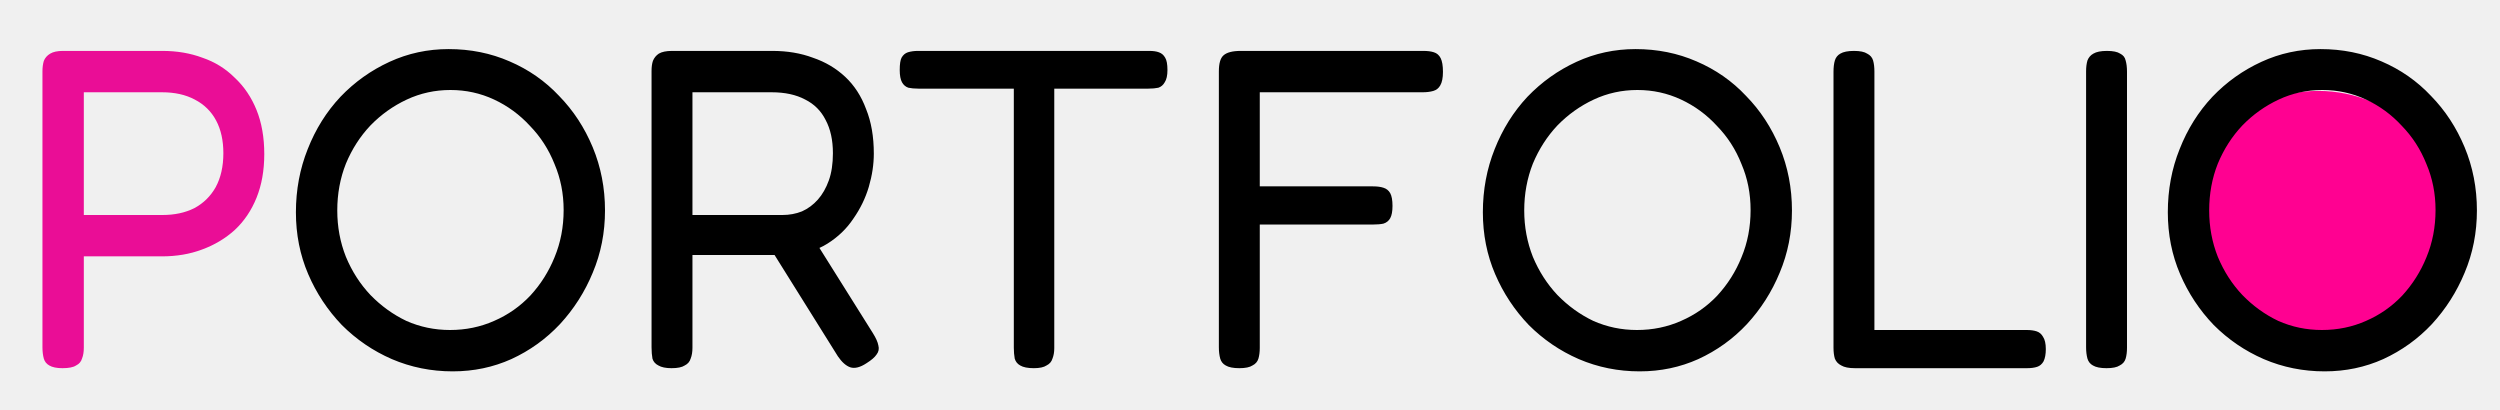
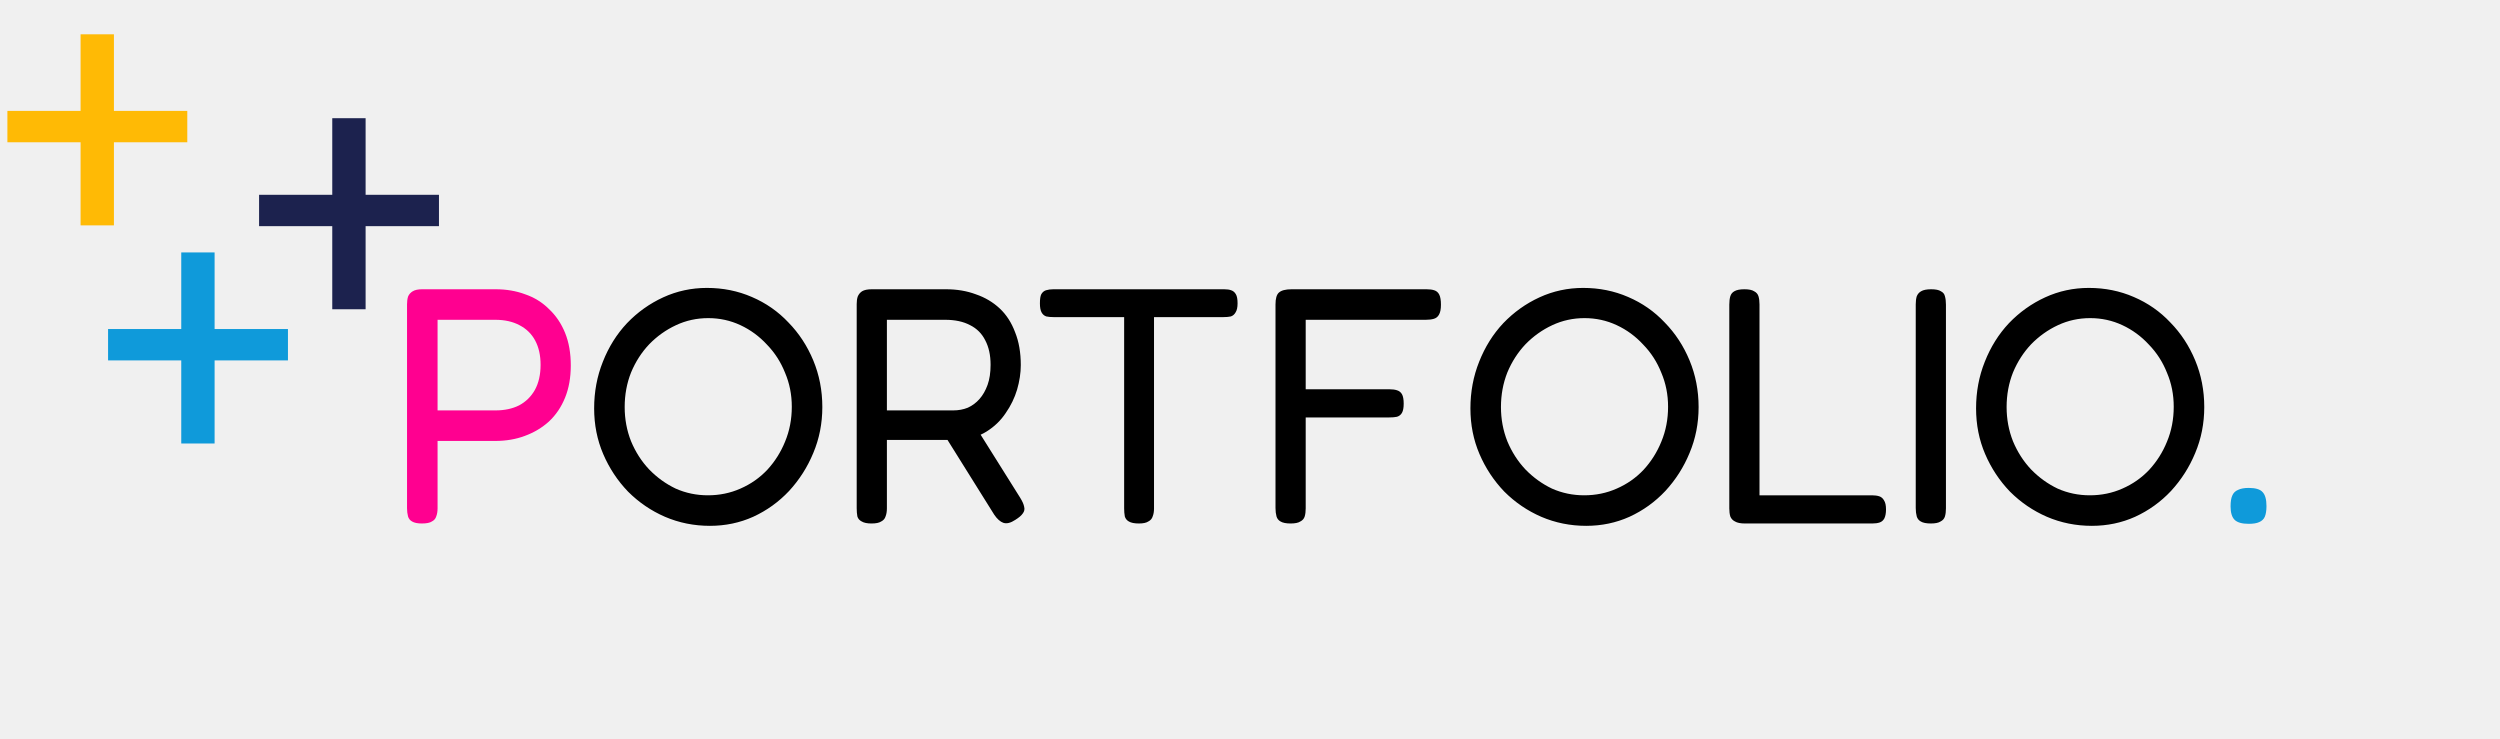
- <svg xmlns="http://www.w3.org/2000/svg" width="55" height="9" viewBox="0 0 55 9" fill="none">
-   <g clip-path="url(#clip0_144_18)">
-     <path d="M54 5C54 6.657 52.657 8 51 8C49.343 8 48 6.657 48 5C48 3.343 49.343 2 51 2C52.657 2 54 3.343 54 5Z" fill="#FF0191" />
-     <path d="M1.374 8.1C1.247 8.1 1.151 8.08 1.084 8.04C1.024 8.007 0.984 7.957 0.964 7.89C0.944 7.817 0.934 7.733 0.934 7.64V1.57C0.934 1.483 0.944 1.407 0.964 1.34C0.991 1.273 1.037 1.22 1.104 1.18C1.171 1.14 1.264 1.12 1.384 1.12H3.574C3.894 1.12 4.187 1.17 4.454 1.27C4.727 1.363 4.964 1.51 5.164 1.71C5.371 1.903 5.531 2.14 5.644 2.42C5.757 2.7 5.814 3.023 5.814 3.39C5.814 3.75 5.757 4.07 5.644 4.35C5.531 4.63 5.371 4.867 5.164 5.06C4.957 5.247 4.717 5.39 4.444 5.49C4.177 5.59 3.884 5.64 3.564 5.64H1.844V7.65C1.844 7.743 1.831 7.823 1.804 7.89C1.784 7.957 1.741 8.007 1.674 8.04C1.614 8.08 1.514 8.1 1.374 8.1ZM1.844 4.73H3.574C3.841 4.73 4.074 4.68 4.274 4.58C4.474 4.473 4.631 4.32 4.744 4.12C4.857 3.913 4.914 3.663 4.914 3.37C4.914 3.09 4.861 2.85 4.754 2.65C4.647 2.45 4.491 2.297 4.284 2.19C4.084 2.083 3.844 2.03 3.564 2.03H1.844V4.73Z" fill="#EA0D96" />
-     <path d="M9.96 8.17C9.487 8.17 9.04 8.08 8.62 7.9C8.207 7.72 7.84 7.47 7.52 7.15C7.207 6.823 6.96 6.45 6.78 6.03C6.6 5.61 6.51 5.157 6.51 4.67C6.51 4.177 6.597 3.713 6.77 3.28C6.943 2.84 7.183 2.457 7.49 2.13C7.803 1.803 8.163 1.547 8.57 1.36C8.977 1.173 9.41 1.08 9.87 1.08C10.35 1.08 10.797 1.17 11.21 1.35C11.63 1.53 11.993 1.783 12.3 2.11C12.613 2.43 12.86 2.807 13.04 3.24C13.22 3.673 13.31 4.137 13.31 4.63C13.31 5.117 13.22 5.573 13.04 6C12.867 6.42 12.627 6.797 12.32 7.13C12.013 7.457 11.657 7.713 11.25 7.9C10.85 8.08 10.42 8.17 9.96 8.17ZM9.9 7.26C10.247 7.26 10.57 7.193 10.87 7.06C11.177 6.927 11.443 6.74 11.67 6.5C11.897 6.253 12.073 5.973 12.2 5.66C12.333 5.34 12.4 4.993 12.4 4.62C12.4 4.26 12.333 3.923 12.2 3.61C12.073 3.29 11.893 3.01 11.66 2.77C11.433 2.523 11.17 2.33 10.87 2.19C10.57 2.05 10.25 1.98 9.91 1.98C9.57 1.98 9.25 2.05 8.95 2.19C8.65 2.33 8.383 2.52 8.15 2.76C7.923 3 7.743 3.28 7.61 3.6C7.483 3.92 7.42 4.263 7.42 4.63C7.42 4.99 7.483 5.33 7.61 5.65C7.743 5.97 7.923 6.25 8.15 6.49C8.383 6.73 8.647 6.92 8.94 7.06C9.24 7.193 9.56 7.26 9.9 7.26ZM14.774 8.1C14.648 8.1 14.551 8.08 14.484 8.04C14.418 8.007 14.374 7.957 14.354 7.89C14.341 7.817 14.334 7.733 14.334 7.64V1.56C14.334 1.473 14.344 1.4 14.364 1.34C14.391 1.273 14.434 1.22 14.494 1.18C14.561 1.14 14.658 1.12 14.784 1.12H16.994C17.321 1.12 17.618 1.17 17.884 1.27C18.158 1.363 18.394 1.503 18.594 1.69C18.794 1.877 18.948 2.113 19.054 2.4C19.168 2.68 19.224 3.007 19.224 3.38C19.224 3.613 19.188 3.857 19.114 4.11C19.041 4.357 18.928 4.59 18.774 4.81C18.628 5.03 18.438 5.213 18.204 5.36C17.971 5.507 17.688 5.59 17.354 5.61H15.234V7.65C15.234 7.743 15.221 7.823 15.194 7.89C15.174 7.957 15.131 8.007 15.064 8.04C15.004 8.08 14.908 8.1 14.774 8.1ZM19.064 7.99C18.924 8.083 18.804 8.113 18.704 8.08C18.611 8.047 18.521 7.967 18.434 7.84L16.834 5.28L17.824 5.13L19.204 7.33C19.271 7.437 19.311 7.527 19.324 7.6C19.344 7.673 19.331 7.74 19.284 7.8C19.244 7.86 19.171 7.923 19.064 7.99ZM15.234 4.73H17.214C17.368 4.73 17.511 4.703 17.644 4.65C17.778 4.59 17.894 4.503 17.994 4.39C18.094 4.277 18.174 4.137 18.234 3.97C18.294 3.803 18.324 3.603 18.324 3.37C18.324 3.083 18.271 2.84 18.164 2.64C18.064 2.44 17.914 2.29 17.714 2.19C17.514 2.083 17.268 2.03 16.974 2.03H15.234V4.73ZM25.284 1.12C25.371 1.12 25.441 1.13 25.494 1.15C25.554 1.17 25.601 1.21 25.634 1.27C25.667 1.323 25.684 1.413 25.684 1.54C25.684 1.66 25.664 1.75 25.624 1.81C25.591 1.87 25.544 1.91 25.484 1.93C25.424 1.943 25.351 1.95 25.264 1.95H23.194V7.66C23.194 7.747 23.181 7.823 23.154 7.89C23.134 7.957 23.091 8.007 23.024 8.04C22.964 8.08 22.871 8.1 22.744 8.1C22.611 8.1 22.511 8.08 22.444 8.04C22.384 8.007 22.344 7.957 22.324 7.89C22.311 7.817 22.304 7.737 22.304 7.65V1.95H20.204C20.117 1.95 20.044 1.943 19.984 1.93C19.924 1.91 19.877 1.87 19.844 1.81C19.811 1.75 19.794 1.66 19.794 1.54C19.794 1.413 19.807 1.323 19.834 1.27C19.867 1.21 19.914 1.17 19.974 1.15C20.041 1.13 20.114 1.12 20.194 1.12H25.284ZM27.265 8.1C27.131 8.1 27.031 8.08 26.965 8.04C26.905 8.007 26.865 7.957 26.845 7.89C26.825 7.817 26.815 7.733 26.815 7.64V1.57C26.815 1.397 26.848 1.28 26.915 1.22C26.988 1.153 27.115 1.12 27.295 1.12H31.315C31.408 1.12 31.485 1.13 31.545 1.15C31.611 1.17 31.661 1.213 31.695 1.28C31.728 1.347 31.745 1.447 31.745 1.58C31.745 1.713 31.725 1.813 31.685 1.88C31.651 1.94 31.601 1.98 31.535 2C31.468 2.02 31.388 2.03 31.295 2.03H27.715V4.1H30.205C30.298 4.1 30.375 4.11 30.435 4.13C30.501 4.15 30.551 4.19 30.585 4.25C30.618 4.31 30.635 4.403 30.635 4.53C30.635 4.65 30.618 4.74 30.585 4.8C30.551 4.86 30.501 4.9 30.435 4.92C30.375 4.933 30.295 4.94 30.195 4.94H27.715V7.65C27.715 7.743 27.705 7.823 27.685 7.89C27.665 7.957 27.621 8.007 27.555 8.04C27.495 8.08 27.398 8.1 27.265 8.1ZM36.073 8.17C35.6 8.17 35.153 8.08 34.733 7.9C34.32 7.72 33.953 7.47 33.633 7.15C33.32 6.823 33.073 6.45 32.893 6.03C32.713 5.61 32.623 5.157 32.623 4.67C32.623 4.177 32.71 3.713 32.883 3.28C33.057 2.84 33.297 2.457 33.603 2.13C33.917 1.803 34.277 1.547 34.683 1.36C35.09 1.173 35.523 1.08 35.983 1.08C36.463 1.08 36.91 1.17 37.323 1.35C37.743 1.53 38.107 1.783 38.413 2.11C38.727 2.43 38.973 2.807 39.153 3.24C39.333 3.673 39.423 4.137 39.423 4.63C39.423 5.117 39.333 5.573 39.153 6C38.98 6.42 38.74 6.797 38.433 7.13C38.127 7.457 37.77 7.713 37.363 7.9C36.963 8.08 36.533 8.17 36.073 8.17ZM36.013 7.26C36.36 7.26 36.683 7.193 36.983 7.06C37.29 6.927 37.557 6.74 37.783 6.5C38.01 6.253 38.187 5.973 38.313 5.66C38.447 5.34 38.513 4.993 38.513 4.62C38.513 4.26 38.447 3.923 38.313 3.61C38.187 3.29 38.007 3.01 37.773 2.77C37.547 2.523 37.283 2.33 36.983 2.19C36.683 2.05 36.363 1.98 36.023 1.98C35.683 1.98 35.363 2.05 35.063 2.19C34.763 2.33 34.497 2.52 34.263 2.76C34.037 3 33.857 3.28 33.723 3.6C33.597 3.92 33.533 4.263 33.533 4.63C33.533 4.99 33.597 5.33 33.723 5.65C33.857 5.97 34.037 6.25 34.263 6.49C34.497 6.73 34.76 6.92 35.053 7.06C35.353 7.193 35.673 7.26 36.013 7.26ZM40.807 8.1C40.674 8.1 40.574 8.08 40.508 8.04C40.441 8.007 40.394 7.957 40.367 7.89C40.347 7.823 40.337 7.743 40.337 7.65V1.58C40.337 1.48 40.347 1.397 40.367 1.33C40.388 1.263 40.428 1.213 40.487 1.18C40.554 1.14 40.654 1.12 40.788 1.12C40.921 1.12 41.017 1.14 41.078 1.18C41.144 1.213 41.188 1.263 41.208 1.33C41.227 1.397 41.237 1.477 41.237 1.57V7.26H44.587C44.674 7.26 44.748 7.27 44.807 7.29C44.867 7.31 44.914 7.35 44.947 7.41C44.987 7.47 45.008 7.56 45.008 7.68C45.008 7.793 44.991 7.883 44.958 7.95C44.924 8.01 44.877 8.05 44.818 8.07C44.758 8.09 44.684 8.1 44.597 8.1H40.807ZM46.344 8.1C46.21 8.1 46.11 8.08 46.044 8.04C45.984 8.007 45.944 7.957 45.924 7.89C45.904 7.817 45.894 7.733 45.894 7.64V1.57C45.894 1.477 45.904 1.397 45.924 1.33C45.95 1.263 45.994 1.213 46.054 1.18C46.12 1.14 46.22 1.12 46.354 1.12C46.487 1.12 46.584 1.14 46.644 1.18C46.71 1.213 46.75 1.263 46.764 1.33C46.784 1.397 46.794 1.48 46.794 1.58V7.65C46.794 7.743 46.784 7.823 46.764 7.89C46.744 7.957 46.7 8.007 46.634 8.04C46.574 8.08 46.477 8.1 46.344 8.1ZM51.142 8.17C50.668 8.17 50.222 8.08 49.802 7.9C49.388 7.72 49.022 7.47 48.702 7.15C48.388 6.823 48.142 6.45 47.962 6.03C47.782 5.61 47.692 5.157 47.692 4.67C47.692 4.177 47.778 3.713 47.952 3.28C48.125 2.84 48.365 2.457 48.672 2.13C48.985 1.803 49.345 1.547 49.752 1.36C50.158 1.173 50.592 1.08 51.052 1.08C51.532 1.08 51.978 1.17 52.392 1.35C52.812 1.53 53.175 1.783 53.482 2.11C53.795 2.43 54.042 2.807 54.222 3.24C54.402 3.673 54.492 4.137 54.492 4.63C54.492 5.117 54.402 5.573 54.222 6C54.048 6.42 53.808 6.797 53.502 7.13C53.195 7.457 52.838 7.713 52.432 7.9C52.032 8.08 51.602 8.17 51.142 8.17ZM51.082 7.26C51.428 7.26 51.752 7.193 52.052 7.06C52.358 6.927 52.625 6.74 52.852 6.5C53.078 6.253 53.255 5.973 53.382 5.66C53.515 5.34 53.582 4.993 53.582 4.62C53.582 4.26 53.515 3.923 53.382 3.61C53.255 3.29 53.075 3.01 52.842 2.77C52.615 2.523 52.352 2.33 52.052 2.19C51.752 2.05 51.432 1.98 51.092 1.98C50.752 1.98 50.432 2.05 50.132 2.19C49.832 2.33 49.565 2.52 49.332 2.76C49.105 3 48.925 3.28 48.792 3.6C48.665 3.92 48.602 4.263 48.602 4.63C48.602 4.99 48.665 5.33 48.792 5.65C48.925 5.97 49.105 6.25 49.332 6.49C49.565 6.73 49.828 6.92 50.122 7.06C50.422 7.193 50.742 7.26 51.082 7.26Z" fill="black" />
+ <svg xmlns="http://www.w3.org/2000/svg" width="149" height="44" viewBox="0 0 149 44" fill="none">
+   <g clip-path="url(#clip0_149_60)">
+     <path d="M25.139 31.2C24.886 31.2 24.692 31.16 24.559 31.08C24.439 31.013 24.359 30.913 24.319 30.78C24.279 30.633 24.259 30.467 24.259 30.28V18.14C24.259 17.967 24.279 17.813 24.319 17.68C24.372 17.547 24.466 17.44 24.599 17.36C24.732 17.28 24.919 17.24 25.159 17.24H29.539C30.179 17.24 30.766 17.34 31.299 17.54C31.846 17.727 32.319 18.02 32.719 18.42C33.132 18.807 33.452 19.28 33.679 19.84C33.906 20.4 34.019 21.047 34.019 21.78C34.019 22.5 33.906 23.14 33.679 23.7C33.452 24.26 33.132 24.733 32.719 25.12C32.306 25.493 31.826 25.78 31.279 25.98C30.746 26.18 30.159 26.28 29.519 26.28H26.079V30.3C26.079 30.487 26.052 30.647 25.999 30.78C25.959 30.913 25.872 31.013 25.739 31.08C25.619 31.16 25.419 31.2 25.139 31.2ZM26.079 24.46H29.539C30.072 24.46 30.539 24.36 30.939 24.16C31.339 23.947 31.652 23.64 31.879 23.24C32.106 22.827 32.219 22.327 32.219 21.74C32.219 21.18 32.112 20.7 31.899 20.3C31.686 19.9 31.372 19.593 30.959 19.38C30.559 19.167 30.079 19.06 29.519 19.06H26.079V24.46Z" fill="#FF0090" />
+     <path d="M42.311 31.34C41.364 31.34 40.471 31.16 39.631 30.8C38.804 30.44 38.071 29.94 37.431 29.3C36.804 28.647 36.311 27.9 35.951 27.06C35.591 26.22 35.411 25.313 35.411 24.34C35.411 23.353 35.584 22.427 35.931 21.56C36.277 20.68 36.757 19.913 37.371 19.26C37.997 18.607 38.717 18.093 39.531 17.72C40.344 17.347 41.211 17.16 42.131 17.16C43.091 17.16 43.984 17.34 44.811 17.7C45.651 18.06 46.377 18.567 46.991 19.22C47.617 19.86 48.111 20.613 48.471 21.48C48.831 22.347 49.011 23.273 49.011 24.26C49.011 25.233 48.831 26.147 48.471 27C48.124 27.84 47.644 28.593 47.031 29.26C46.417 29.913 45.704 30.427 44.891 30.8C44.091 31.16 43.231 31.34 42.311 31.34ZM42.191 29.52C42.884 29.52 43.531 29.387 44.131 29.12C44.744 28.853 45.277 28.48 45.731 28C46.184 27.507 46.537 26.947 46.791 26.32C47.057 25.68 47.191 24.987 47.191 24.24C47.191 23.52 47.057 22.847 46.791 22.22C46.537 21.58 46.177 21.02 45.711 20.54C45.257 20.047 44.731 19.66 44.131 19.38C43.531 19.1 42.891 18.96 42.211 18.96C41.531 18.96 40.891 19.1 40.291 19.38C39.691 19.66 39.157 20.04 38.691 20.52C38.237 21 37.877 21.56 37.611 22.2C37.357 22.84 37.231 23.527 37.231 24.26C37.231 24.98 37.357 25.66 37.611 26.3C37.877 26.94 38.237 27.5 38.691 27.98C39.157 28.46 39.684 28.84 40.271 29.12C40.871 29.387 41.511 29.52 42.191 29.52ZM51.939 31.2C51.686 31.2 51.492 31.16 51.359 31.08C51.226 31.013 51.139 30.913 51.099 30.78C51.072 30.633 51.059 30.467 51.059 30.28V18.12C51.059 17.947 51.079 17.8 51.119 17.68C51.172 17.547 51.259 17.44 51.379 17.36C51.512 17.28 51.706 17.24 51.959 17.24H56.379C57.032 17.24 57.626 17.34 58.159 17.54C58.706 17.727 59.179 18.007 59.579 18.38C59.979 18.753 60.286 19.227 60.499 19.8C60.726 20.36 60.839 21.013 60.839 21.76C60.839 22.227 60.766 22.713 60.619 23.22C60.472 23.713 60.246 24.18 59.939 24.62C59.646 25.06 59.266 25.427 58.799 25.72C58.332 26.013 57.766 26.18 57.099 26.22H52.859V30.3C52.859 30.487 52.832 30.647 52.779 30.78C52.739 30.913 52.652 31.013 52.519 31.08C52.399 31.16 52.206 31.2 51.939 31.2ZM60.519 30.98C60.239 31.167 59.999 31.227 59.799 31.16C59.612 31.093 59.432 30.933 59.259 30.68L56.059 25.56L58.039 25.26L60.799 29.66C60.932 29.873 61.012 30.053 61.039 30.2C61.079 30.347 61.052 30.48 60.959 30.6C60.879 30.72 60.732 30.847 60.519 30.98ZM52.859 24.46H56.819C57.126 24.46 57.412 24.407 57.679 24.3C57.946 24.18 58.179 24.007 58.379 23.78C58.579 23.553 58.739 23.273 58.859 22.94C58.979 22.607 59.039 22.207 59.039 21.74C59.039 21.167 58.932 20.68 58.719 20.28C58.519 19.88 58.219 19.58 57.819 19.38C57.419 19.167 56.926 19.06 56.339 19.06H52.859V24.46ZM72.959 17.24C73.132 17.24 73.272 17.26 73.379 17.3C73.499 17.34 73.592 17.42 73.659 17.54C73.725 17.647 73.759 17.827 73.759 18.08C73.759 18.32 73.719 18.5 73.639 18.62C73.572 18.74 73.479 18.82 73.359 18.86C73.239 18.887 73.092 18.9 72.919 18.9H68.779V30.32C68.779 30.493 68.752 30.647 68.699 30.78C68.659 30.913 68.572 31.013 68.439 31.08C68.319 31.16 68.132 31.2 67.879 31.2C67.612 31.2 67.412 31.16 67.279 31.08C67.159 31.013 67.079 30.913 67.039 30.78C67.012 30.633 66.999 30.473 66.999 30.3V18.9H62.799C62.625 18.9 62.479 18.887 62.359 18.86C62.239 18.82 62.145 18.74 62.079 18.62C62.012 18.5 61.979 18.32 61.979 18.08C61.979 17.827 62.005 17.647 62.059 17.54C62.125 17.42 62.219 17.34 62.339 17.3C62.472 17.26 62.619 17.24 62.779 17.24H72.959ZM76.92 31.2C76.653 31.2 76.453 31.16 76.32 31.08C76.2 31.013 76.12 30.913 76.08 30.78C76.04 30.633 76.02 30.467 76.02 30.28V18.14C76.02 17.793 76.087 17.56 76.22 17.44C76.367 17.307 76.62 17.24 76.98 17.24H85.02C85.207 17.24 85.36 17.26 85.48 17.3C85.613 17.34 85.713 17.427 85.78 17.56C85.847 17.693 85.88 17.893 85.88 18.16C85.88 18.427 85.84 18.627 85.76 18.76C85.693 18.88 85.593 18.96 85.46 19C85.327 19.04 85.167 19.06 84.98 19.06H77.82V23.2H82.8C82.987 23.2 83.14 23.22 83.26 23.26C83.393 23.3 83.493 23.38 83.56 23.5C83.627 23.62 83.66 23.807 83.66 24.06C83.66 24.3 83.627 24.48 83.56 24.6C83.493 24.72 83.393 24.8 83.26 24.84C83.14 24.867 82.98 24.88 82.78 24.88H77.82V30.3C77.82 30.487 77.8 30.647 77.76 30.78C77.72 30.913 77.633 31.013 77.5 31.08C77.38 31.16 77.187 31.2 76.92 31.2ZM94.537 31.34C93.591 31.34 92.697 31.16 91.857 30.8C91.031 30.44 90.297 29.94 89.657 29.3C89.031 28.647 88.537 27.9 88.177 27.06C87.817 26.22 87.637 25.313 87.637 24.34C87.637 23.353 87.811 22.427 88.157 21.56C88.504 20.68 88.984 19.913 89.597 19.26C90.224 18.607 90.944 18.093 91.757 17.72C92.57 17.347 93.437 17.16 94.357 17.16C95.317 17.16 96.21 17.34 97.037 17.7C97.877 18.06 98.604 18.567 99.217 19.22C99.844 19.86 100.337 20.613 100.697 21.48C101.057 22.347 101.237 23.273 101.237 24.26C101.237 25.233 101.057 26.147 100.697 27C100.351 27.84 99.871 28.593 99.257 29.26C98.644 29.913 97.93 30.427 97.117 30.8C96.317 31.16 95.457 31.34 94.537 31.34ZM94.417 29.52C95.111 29.52 95.757 29.387 96.357 29.12C96.971 28.853 97.504 28.48 97.957 28C98.41 27.507 98.764 26.947 99.017 26.32C99.284 25.68 99.417 24.987 99.417 24.24C99.417 23.52 99.284 22.847 99.017 22.22C98.764 21.58 98.404 21.02 97.937 20.54C97.484 20.047 96.957 19.66 96.357 19.38C95.757 19.1 95.117 18.96 94.437 18.96C93.757 18.96 93.117 19.1 92.517 19.38C91.917 19.66 91.384 20.04 90.917 20.52C90.464 21 90.104 21.56 89.837 22.2C89.584 22.84 89.457 23.527 89.457 24.26C89.457 24.98 89.584 25.66 89.837 26.3C90.104 26.94 90.464 27.5 90.917 27.98C91.384 28.46 91.91 28.84 92.497 29.12C93.097 29.387 93.737 29.52 94.417 29.52ZM104.006 31.2C103.739 31.2 103.539 31.16 103.406 31.08C103.272 31.013 103.179 30.913 103.126 30.78C103.086 30.647 103.066 30.487 103.066 30.3V18.16C103.066 17.96 103.086 17.793 103.126 17.66C103.166 17.527 103.246 17.427 103.366 17.36C103.499 17.28 103.699 17.24 103.966 17.24C104.232 17.24 104.426 17.28 104.546 17.36C104.679 17.427 104.766 17.527 104.806 17.66C104.846 17.793 104.866 17.953 104.866 18.14V29.52H111.566C111.739 29.52 111.886 29.54 112.006 29.58C112.126 29.62 112.219 29.7 112.286 29.82C112.366 29.94 112.406 30.12 112.406 30.36C112.406 30.587 112.372 30.767 112.306 30.9C112.239 31.02 112.146 31.1 112.026 31.14C111.906 31.18 111.759 31.2 111.586 31.2H104.006ZM115.078 31.2C114.811 31.2 114.611 31.16 114.478 31.08C114.358 31.013 114.278 30.913 114.238 30.78C114.198 30.633 114.178 30.467 114.178 30.28V18.14C114.178 17.953 114.198 17.793 114.238 17.66C114.291 17.527 114.378 17.427 114.498 17.36C114.631 17.28 114.831 17.24 115.098 17.24C115.365 17.24 115.558 17.28 115.678 17.36C115.811 17.427 115.891 17.527 115.918 17.66C115.958 17.793 115.978 17.96 115.978 18.16V30.3C115.978 30.487 115.958 30.647 115.918 30.78C115.878 30.913 115.791 31.013 115.658 31.08C115.538 31.16 115.345 31.2 115.078 31.2ZM124.674 31.34C123.727 31.34 122.834 31.16 121.994 30.8C121.167 30.44 120.434 29.94 119.794 29.3C119.167 28.647 118.674 27.9 118.314 27.06C117.954 26.22 117.774 25.313 117.774 24.34C117.774 23.353 117.947 22.427 118.294 21.56C118.641 20.68 119.121 19.913 119.734 19.26C120.361 18.607 121.081 18.093 121.894 17.72C122.707 17.347 123.574 17.16 124.494 17.16C125.454 17.16 126.347 17.34 127.174 17.7C128.014 18.06 128.741 18.567 129.354 19.22C129.981 19.86 130.474 20.613 130.834 21.48C131.194 22.347 131.374 23.273 131.374 24.26C131.374 25.233 131.194 26.147 130.834 27C130.487 27.84 130.007 28.593 129.394 29.26C128.781 29.913 128.067 30.427 127.254 30.8C126.454 31.16 125.594 31.34 124.674 31.34ZM124.554 29.52C125.247 29.52 125.894 29.387 126.494 29.12C127.107 28.853 127.641 28.48 128.094 28C128.547 27.507 128.901 26.947 129.154 26.32C129.421 25.68 129.554 24.987 129.554 24.24C129.554 23.52 129.421 22.847 129.154 22.22C128.901 21.58 128.541 21.02 128.074 20.54C127.621 20.047 127.094 19.66 126.494 19.38C125.894 19.1 125.254 18.96 124.574 18.96C123.894 18.96 123.254 19.1 122.654 19.38C122.054 19.66 121.521 20.04 121.054 20.52C120.601 21 120.241 21.56 119.974 22.2C119.721 22.84 119.594 23.527 119.594 24.26C119.594 24.98 119.721 25.66 119.974 26.3C120.241 26.94 120.601 27.5 121.054 27.98C121.521 28.46 122.047 28.84 122.634 29.12C123.234 29.387 123.874 29.52 124.554 29.52Z" fill="black" />
+     <path d="M134.022 31.22C133.622 31.22 133.342 31.14 133.182 30.98C133.022 30.82 132.942 30.553 132.942 30.18C132.942 29.9 132.976 29.687 133.042 29.54C133.109 29.38 133.222 29.267 133.382 29.2C133.542 29.12 133.756 29.08 134.022 29.08C134.422 29.08 134.696 29.16 134.842 29.32C135.002 29.48 135.082 29.76 135.082 30.16C135.082 30.427 135.049 30.64 134.982 30.8C134.916 30.947 134.802 31.053 134.642 31.12C134.496 31.187 134.289 31.22 134.022 31.22Z" fill="#0997D9" fill-opacity="0.97" />
+     <path d="M15.441 11.61V13.479H26.162V11.61H15.441ZM19.803 7.045V18.432H21.79V7.045H19.803Z" fill="#181E4B" fill-opacity="0.98" />
+     <path d="M0.441 6.61V8.479H11.162V6.61H0.441ZM4.803 2.045V13.432H6.79V2.045H4.803Z" fill="#FFB800" fill-opacity="0.98" />
+     <path d="M6.441 19.61V21.48H17.162V19.61H6.441ZM10.803 15.045V26.432H12.79V15.045H10.803Z" fill="#0997D9" fill-opacity="0.97" />
  </g>
  <defs>
-     <clipPath id="clip0_144_18">
-       <rect width="55" height="9" fill="white" />
+     <clipPath id="clip0_149_60">
+       <rect width="149" height="44" fill="white" />
    </clipPath>
  </defs>
</svg>
